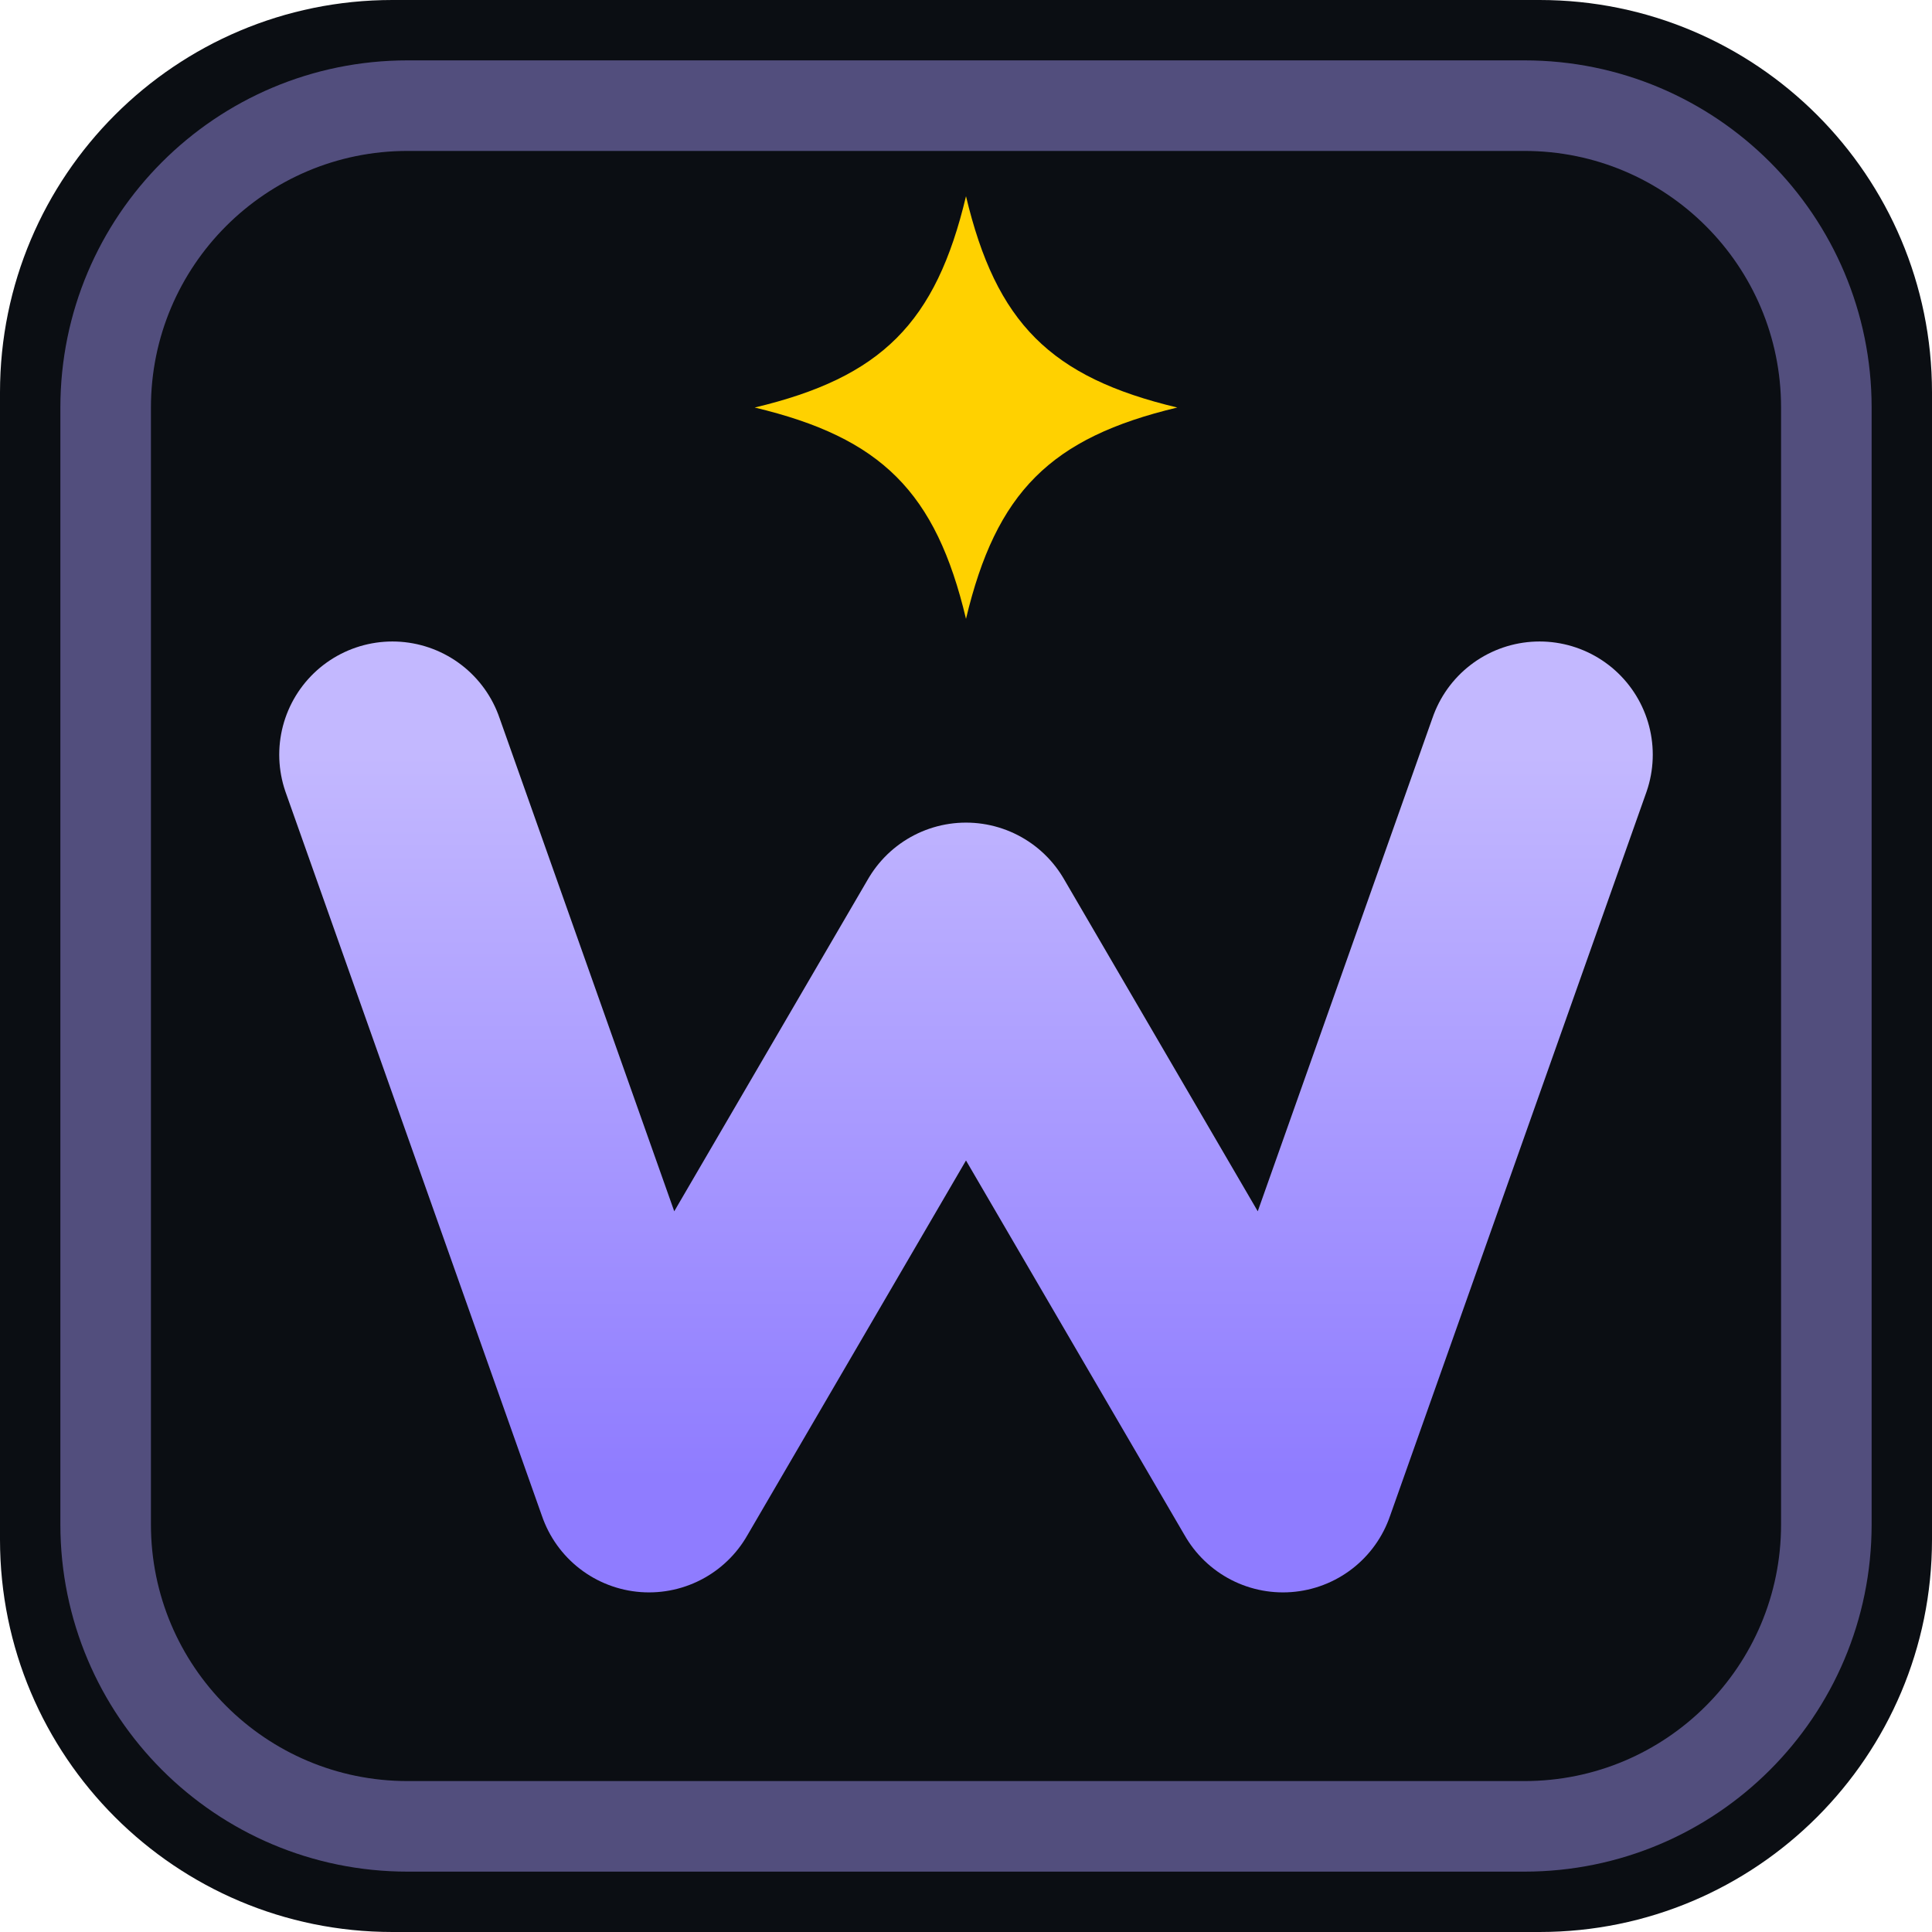
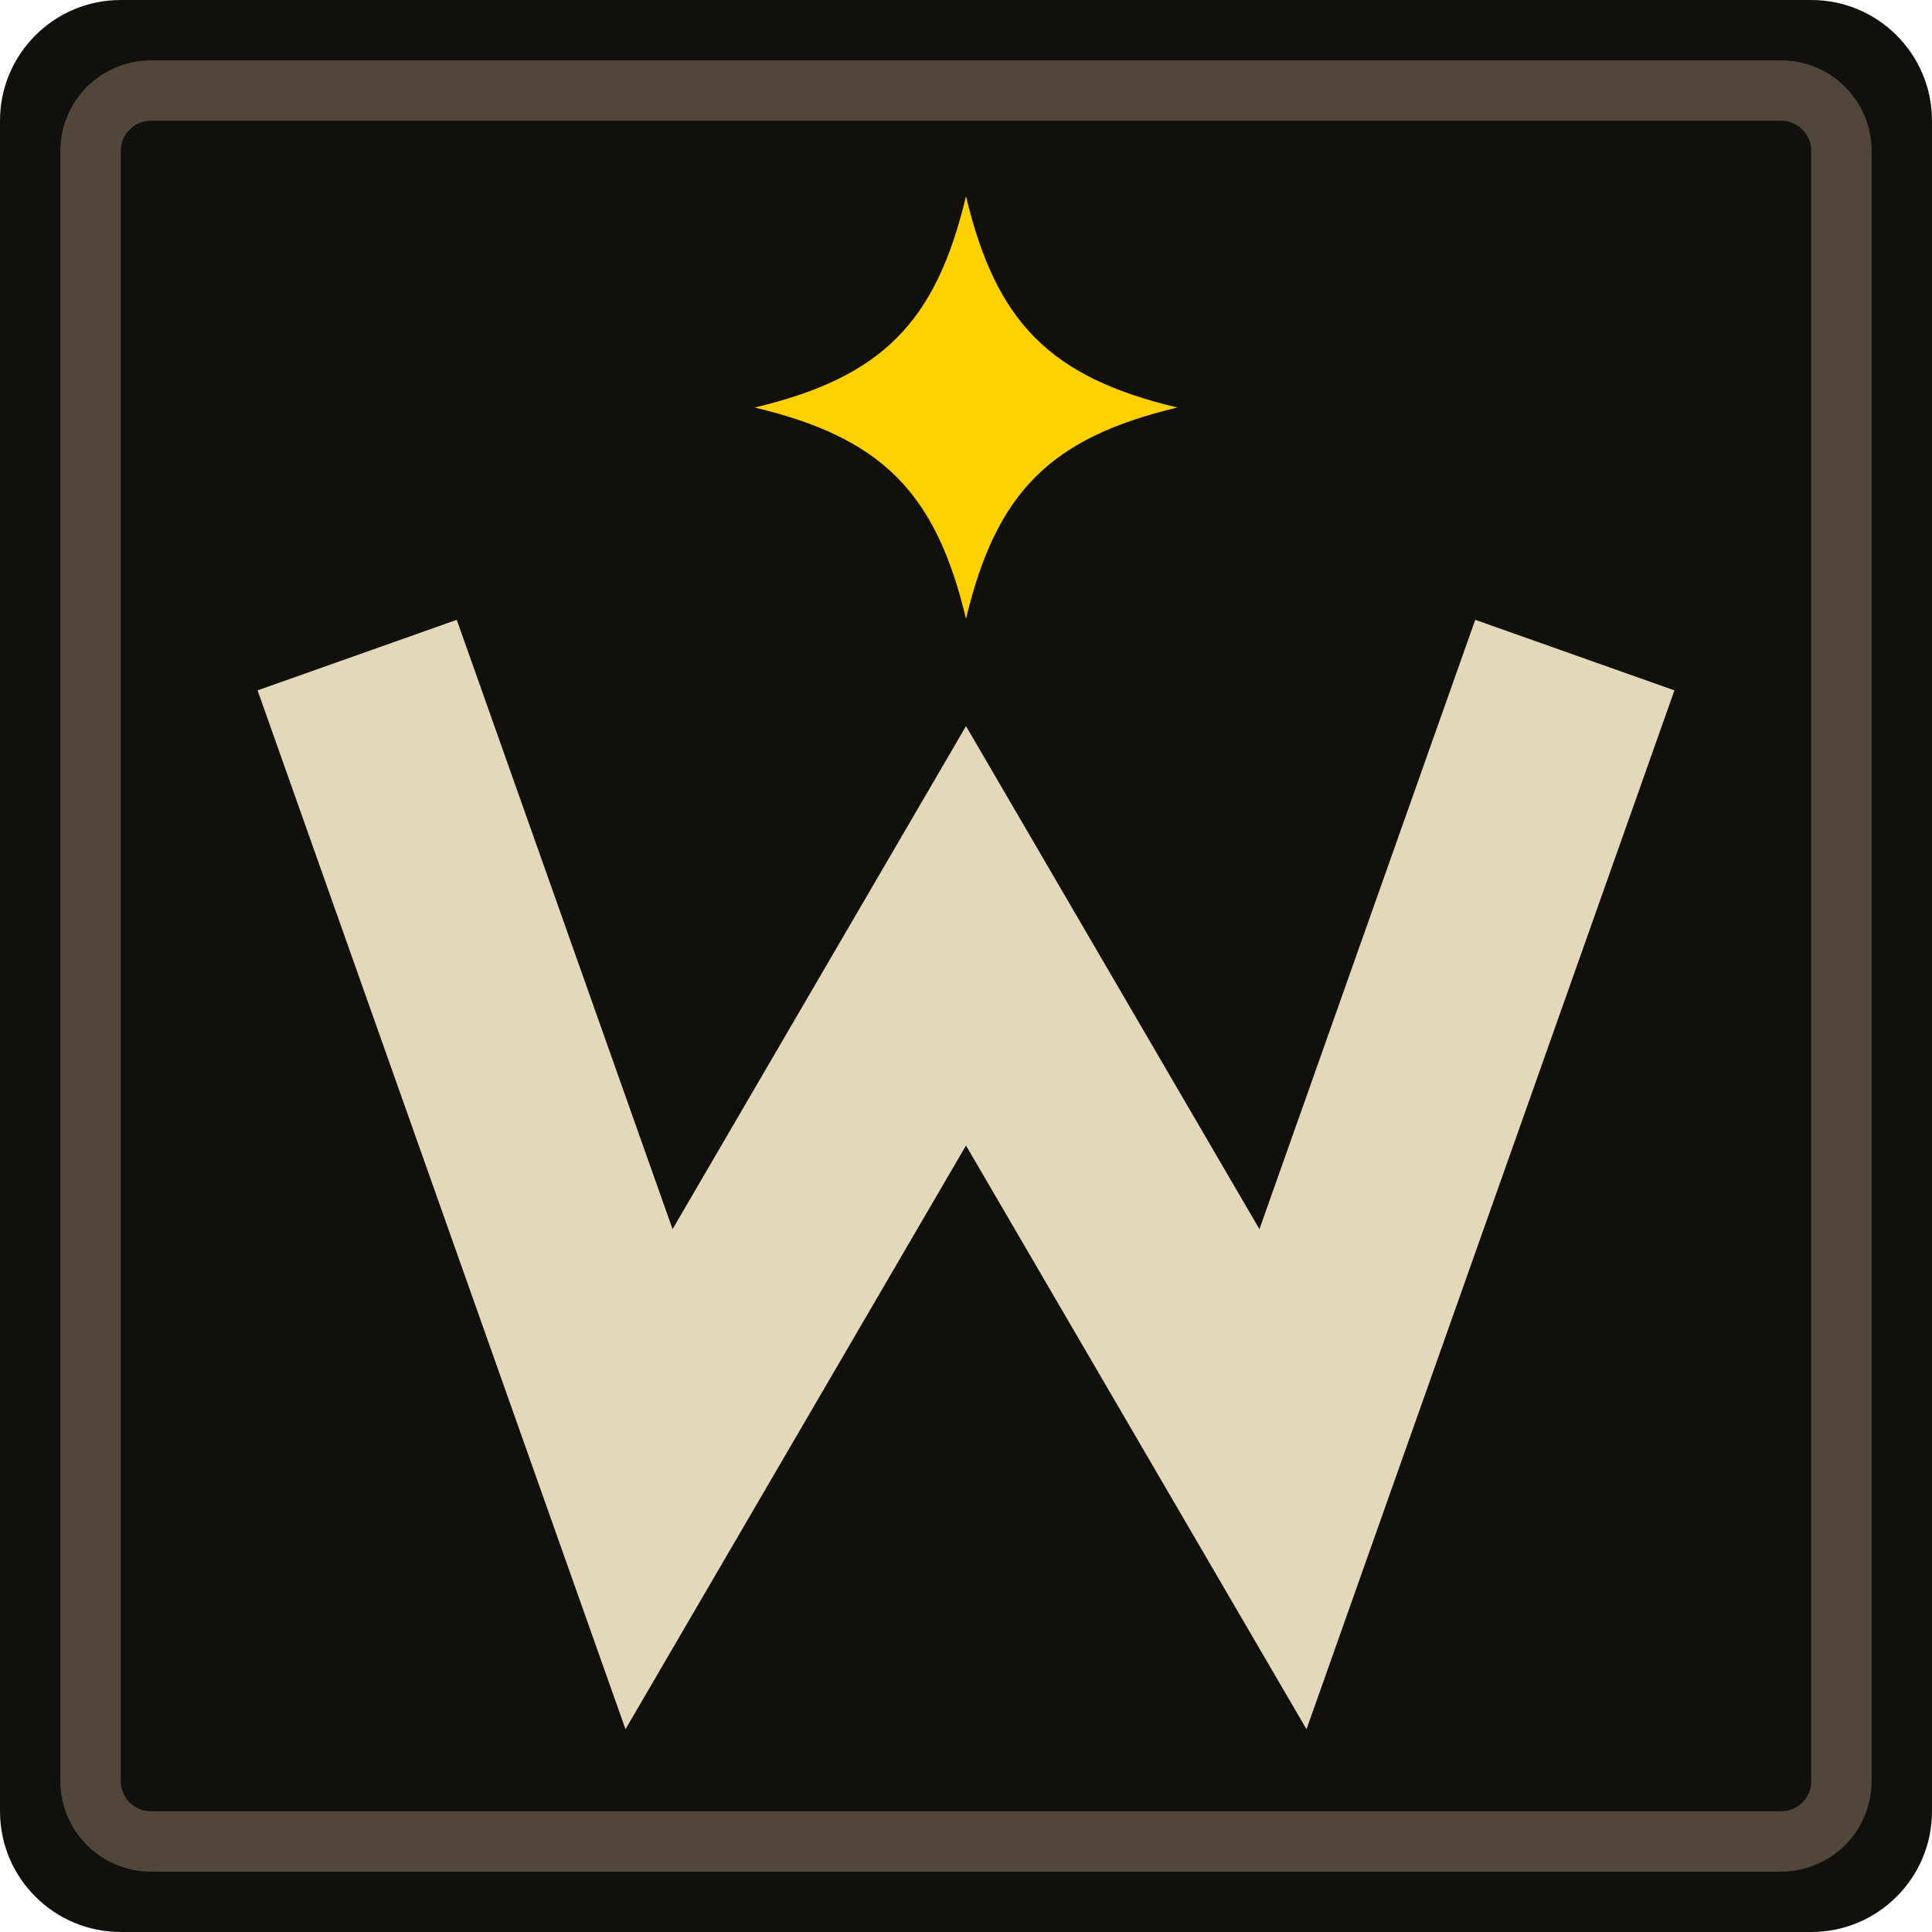
<svg xmlns="http://www.w3.org/2000/svg" viewBox="0 0 64 64">
-   <defs>
-     <linearGradient id="w" x1="0" y1="0" x2="0" y2="1">
-       <stop offset="0" stop-color="#c3b8ff" />
-       <stop offset="1" stop-color="#8f7cff" />
-     </linearGradient>
-   </defs>
-   <rect width="64" height="64" rx="13" fill="#0b0e13" />
-   <rect x="3.5" y="3.5" width="57" height="57" rx="10" fill="none" stroke="#a99bff" stroke-opacity="0.45" stroke-width="3" />
-   <path d="M13 25 21.5 49 32 31 42.5 49 51 25" fill="none" stroke="url(#w)" stroke-width="7.5" stroke-linecap="round" stroke-linejoin="round" />
+   <rect width="64" height="64" rx="4" fill="#12100d" />
+   <rect x="3" y="3" width="58" height="58" rx="2" fill="none" stroke="#50473a" stroke-width="2" />
+   <path d="M13 25 21.5 49 32 31 42.5 49 51 25" fill="none" stroke="#e4d8bb" stroke-width="7" stroke-linecap="square" stroke-linejoin="miter" />
  <path d="M32 6.5c1 4.2 2.8 6 7 7-4.2 1-6 2.8-7 7-1-4.2-2.8-6-7-7 4.2-1 6-2.8 7-7z" fill="#ffd100" />
</svg>
